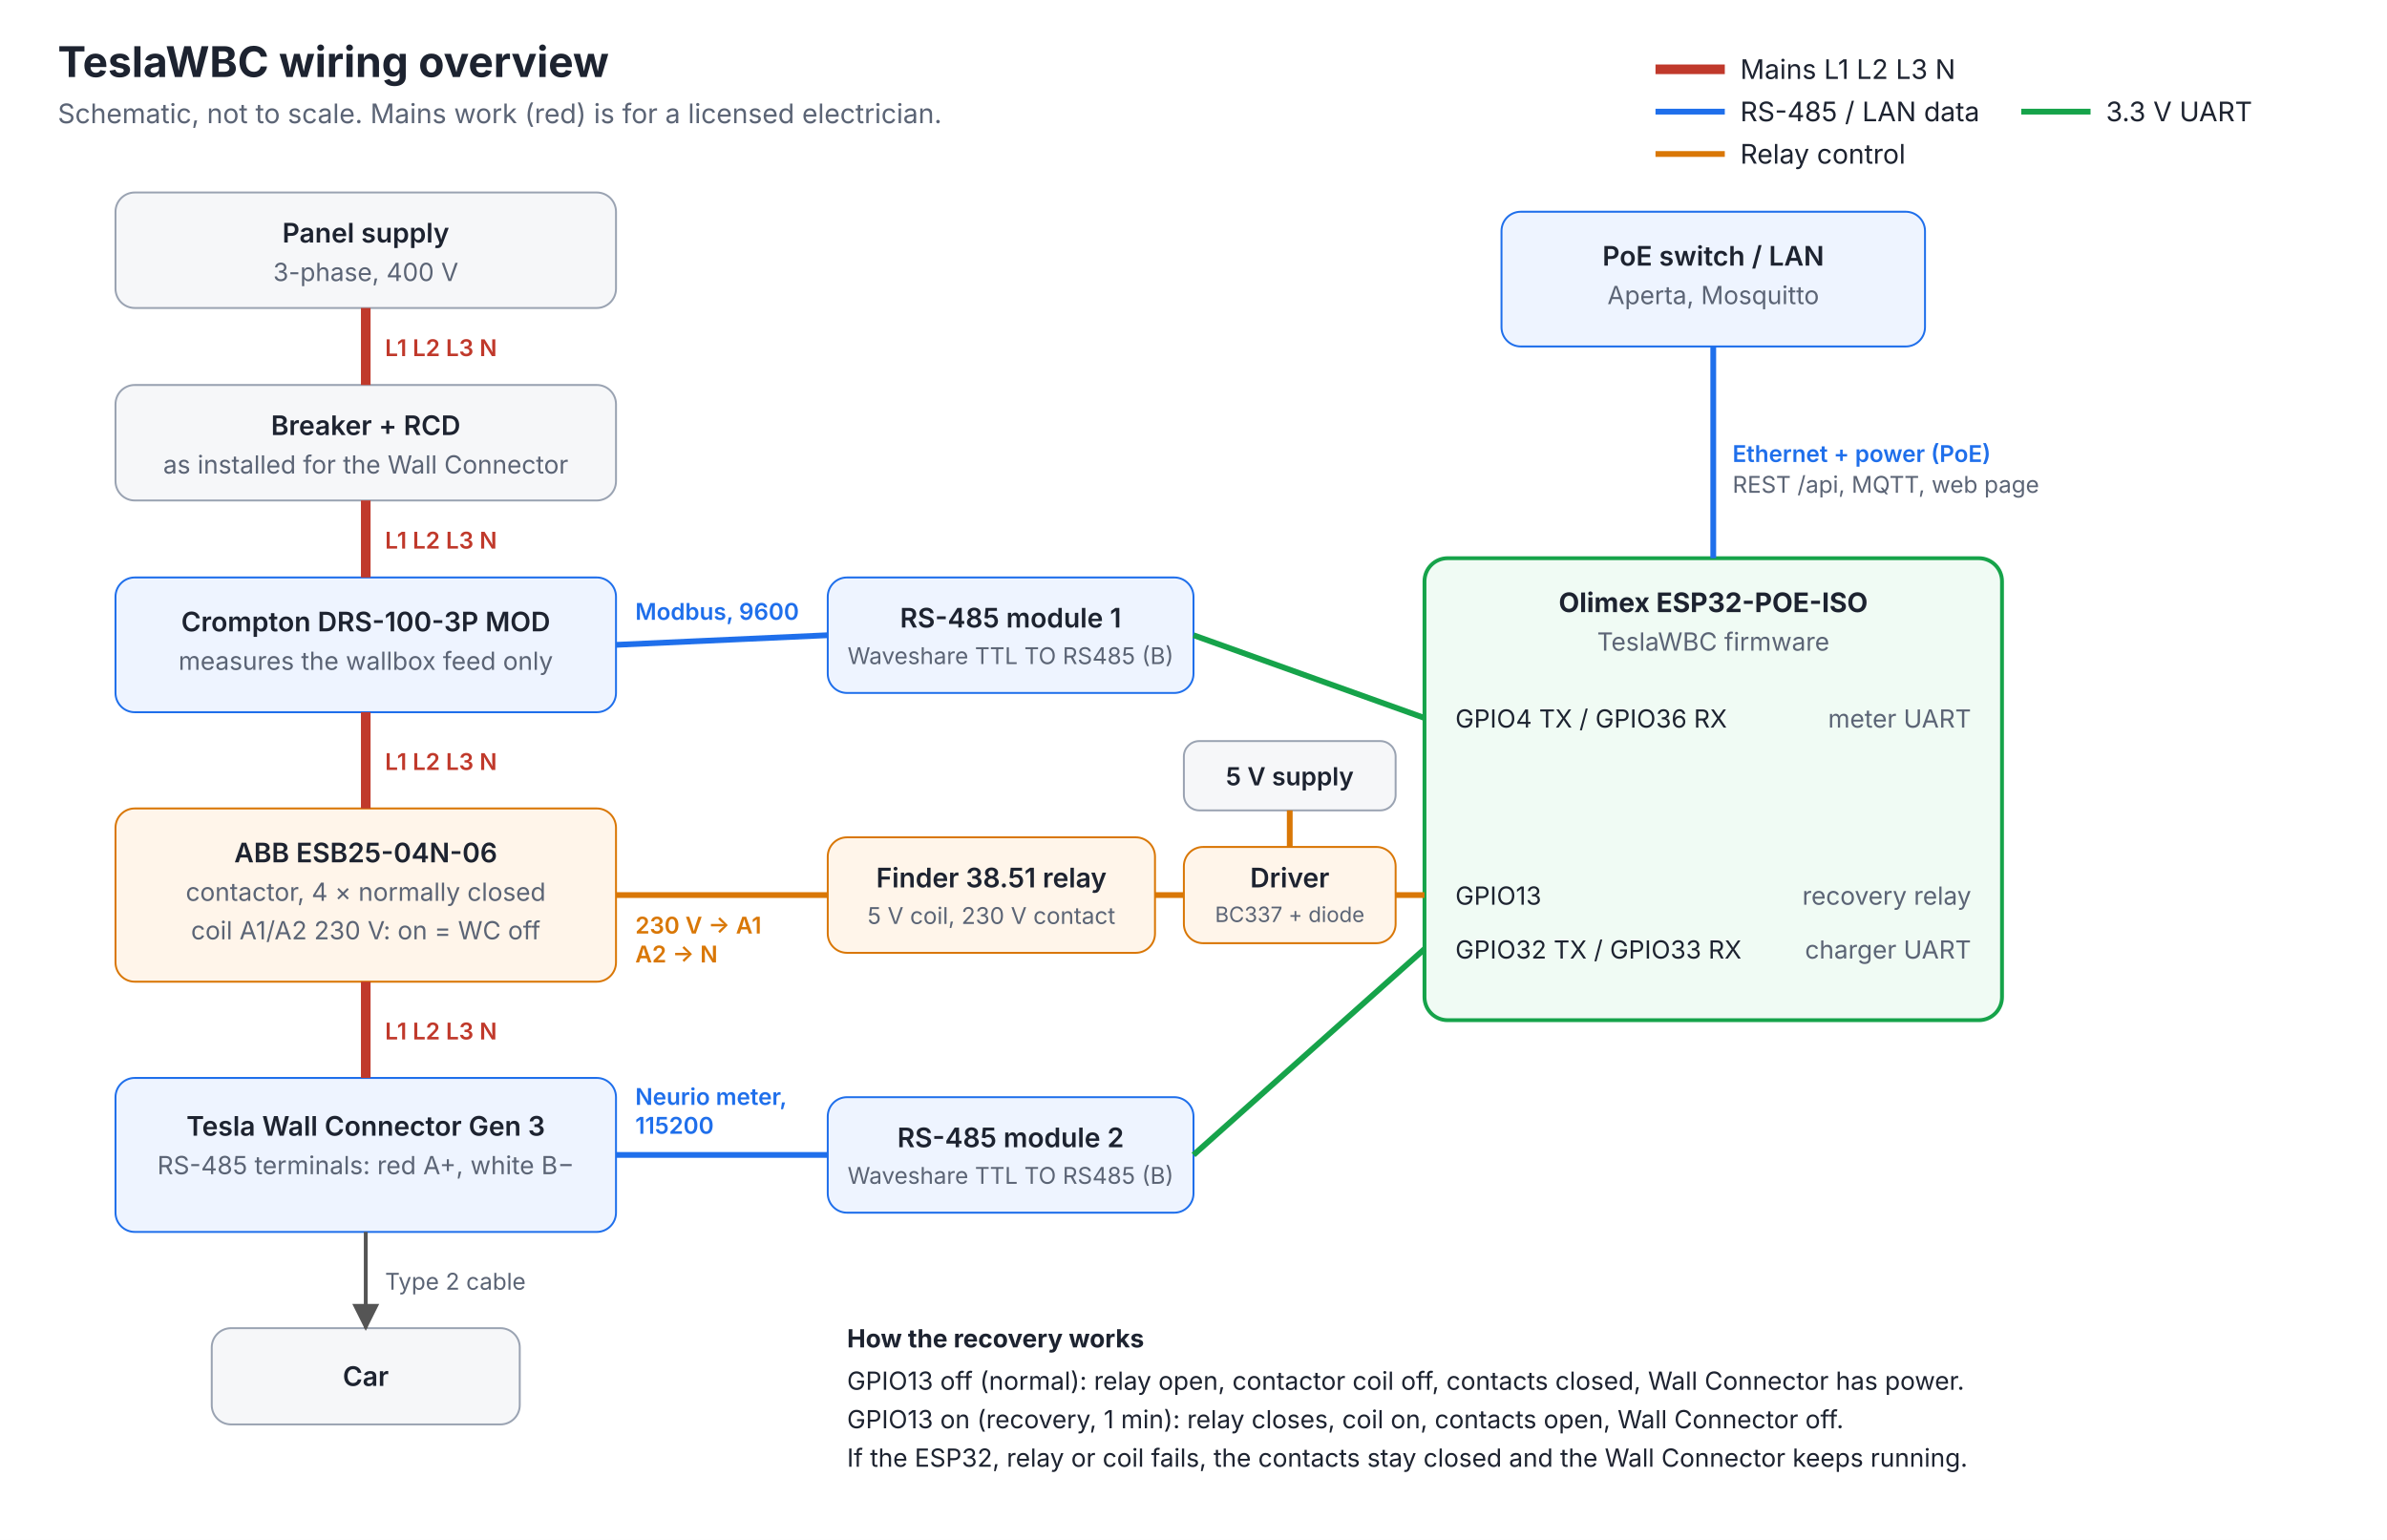
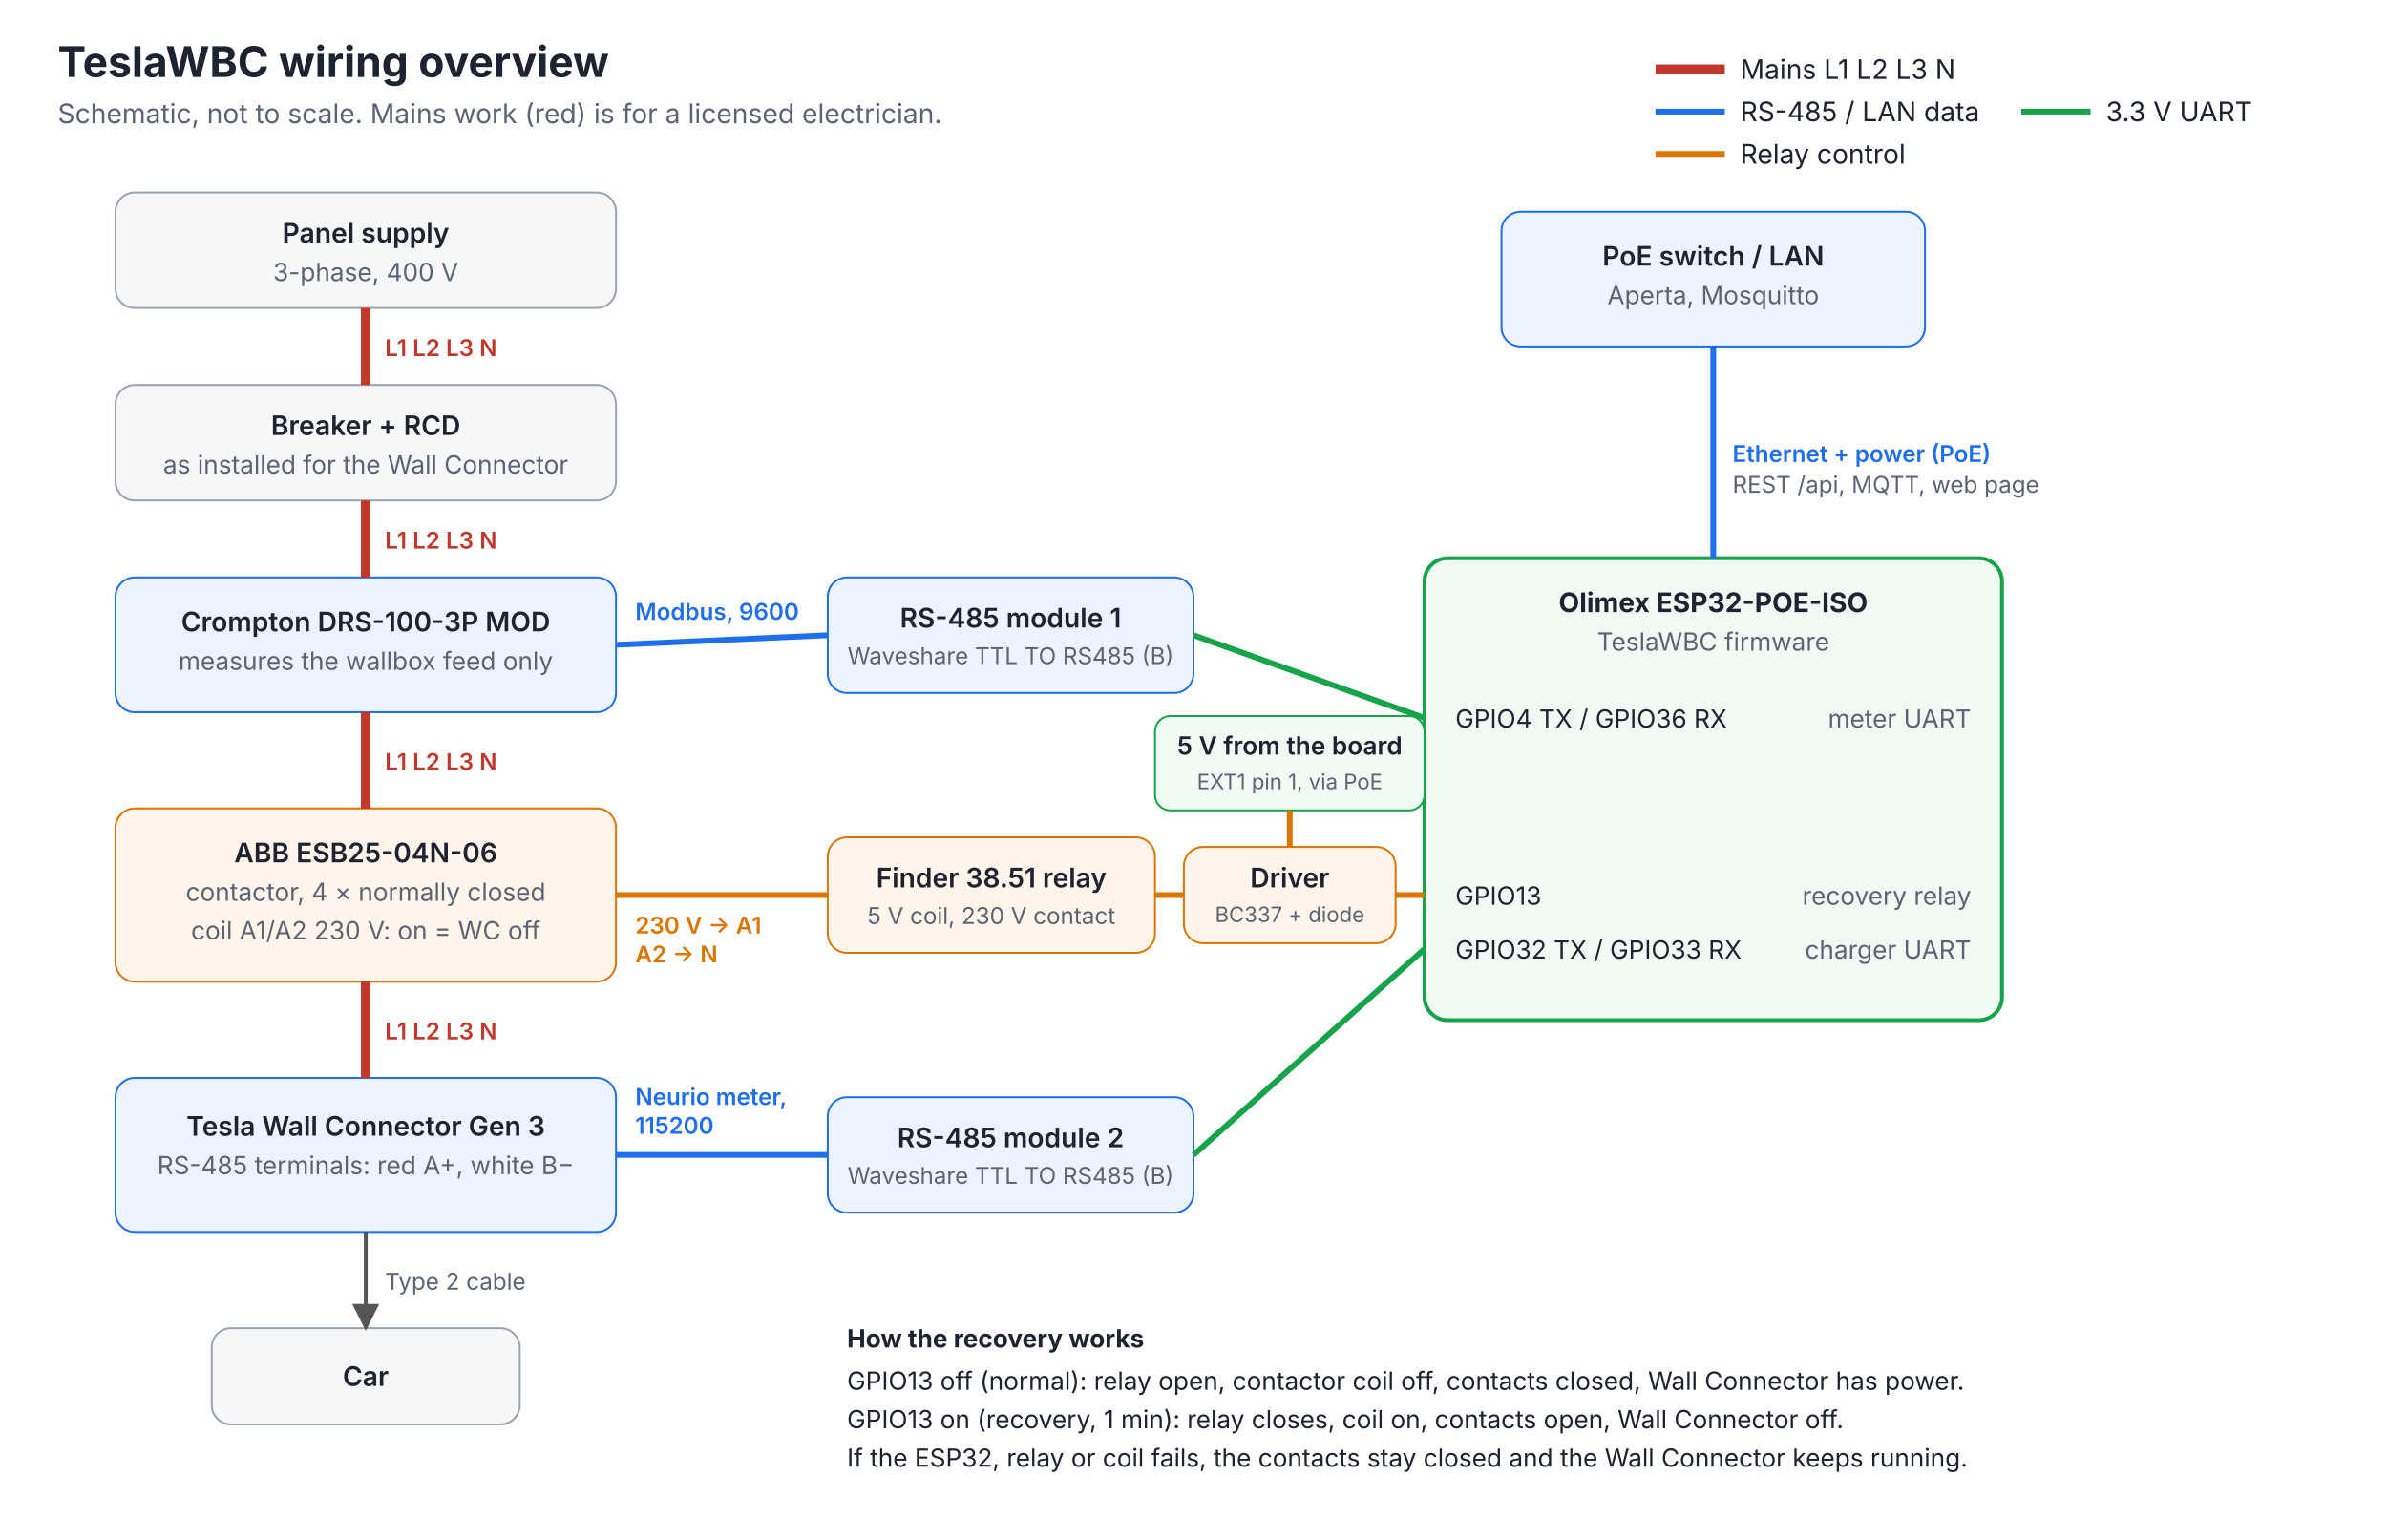
<svg xmlns="http://www.w3.org/2000/svg" viewBox="0 0 1240 800" width="1240" height="800" font-family="Inter, Segoe UI, Arial, sans-serif" font-size="14">
  <defs>
    <marker id="arr" viewBox="0 0 10 10" refX="9" refY="5" markerWidth="7" markerHeight="7" orient="auto">
      <path d="M0,0 L10,5 L0,10 z" fill="#555" />
    </marker>
  </defs>
  <rect width="1240" height="800" fill="#ffffff" />
  <text x="30" y="40" font-size="22" font-weight="700" fill="#1d2330">TeslaWBC wiring overview</text>
  <text x="30" y="64" fill="#5b6475">Schematic, not to scale. Mains work (red) is for a licensed electrician.</text>
  <g transform="translate(860,28)">
    <line x1="0" y1="8" x2="36" y2="8" stroke="#c0392b" stroke-width="5" />
    <text x="44" y="13" fill="#1d2330">Mains L1 L2 L3 N</text>
    <line x1="0" y1="30" x2="36" y2="30" stroke="#1f6feb" stroke-width="3" />
    <text x="44" y="35" fill="#1d2330">RS-485 / LAN data</text>
    <line x1="0" y1="52" x2="36" y2="52" stroke="#d97706" stroke-width="3" />
    <text x="44" y="57" fill="#1d2330">Relay control</text>
    <line x1="190" y1="30" x2="226" y2="30" stroke="#16a34a" stroke-width="3" />
    <text x="234" y="35" fill="#1d2330">3.3 V UART</text>
  </g>
  <g font-weight="600" fill="#1d2330">
    <rect x="60" y="100" width="260" height="60" rx="10" fill="#f6f7f9" stroke="#9aa3b2" />
    <text x="190" y="126" text-anchor="middle">Panel supply</text>
    <text x="190" y="146" text-anchor="middle" font-weight="400" fill="#5b6475" font-size="13">3-phase, 400 V</text>
    <rect x="60" y="200" width="260" height="60" rx="10" fill="#f6f7f9" stroke="#9aa3b2" />
    <text x="190" y="226" text-anchor="middle">Breaker + RCD</text>
    <text x="190" y="246" text-anchor="middle" font-weight="400" fill="#5b6475" font-size="13">as installed for the Wall Connector</text>
    <rect x="60" y="300" width="260" height="70" rx="10" fill="#eef4ff" stroke="#1f6feb" />
    <text x="190" y="328" text-anchor="middle">Crompton DRS-100-3P MOD</text>
    <text x="190" y="348" text-anchor="middle" font-weight="400" fill="#5b6475" font-size="13">measures the wallbox feed only</text>
    <rect x="60" y="420" width="260" height="90" rx="10" fill="#fff5ea" stroke="#d97706" />
    <text x="190" y="448" text-anchor="middle">ABB ESB25-04N-06</text>
    <text x="190" y="468" text-anchor="middle" font-weight="400" fill="#5b6475" font-size="13">contactor, 4 × normally closed</text>
    <text x="190" y="488" text-anchor="middle" font-weight="400" fill="#5b6475" font-size="13">coil A1/A2 230 V: on = WC off</text>
    <rect x="60" y="560" width="260" height="80" rx="10" fill="#eef4ff" stroke="#1f6feb" />
    <text x="190" y="590" text-anchor="middle">Tesla Wall Connector Gen 3</text>
    <text x="190" y="610" text-anchor="middle" font-weight="400" fill="#5b6475" font-size="13">RS-485 terminals: red A+, white B−</text>
    <rect x="110" y="690" width="160" height="50" rx="10" fill="#f6f7f9" stroke="#9aa3b2" />
    <text x="190" y="720" text-anchor="middle">Car</text>
  </g>
  <g stroke="#c0392b" stroke-width="5">
    <line x1="190" y1="160" x2="190" y2="200" />
    <line x1="190" y1="260" x2="190" y2="300" />
    <line x1="190" y1="370" x2="190" y2="420" />
    <line x1="190" y1="510" x2="190" y2="560" />
  </g>
  <g fill="#c0392b" font-size="12" font-weight="600">
    <text x="200" y="185">L1 L2 L3 N</text>
    <text x="200" y="285">L1 L2 L3 N</text>
    <text x="200" y="400">L1 L2 L3 N</text>
    <text x="200" y="540">L1 L2 L3 N</text>
  </g>
  <line x1="190" y1="640" x2="190" y2="690" stroke="#555" stroke-width="2" marker-end="url(#arr)" />
  <text x="200" y="670" fill="#5b6475" font-size="12">Type 2 cable</text>
  <rect x="740" y="290" width="300" height="240" rx="12" fill="#f0fbf4" stroke="#16a34a" stroke-width="2" />
  <text x="890" y="318" text-anchor="middle" font-weight="700" fill="#1d2330">Olimex ESP32-POE-ISO</text>
  <text x="890" y="338" text-anchor="middle" fill="#5b6475" font-size="13">TeslaWBC firmware</text>
  <g font-size="13" fill="#1d2330">
    <text x="756" y="378">GPIO4 TX / GPIO36 RX</text>
    <text x="1024" y="378" text-anchor="end" fill="#5b6475">meter UART</text>
    <text x="756" y="470">GPIO13</text>
    <text x="1024" y="470" text-anchor="end" fill="#5b6475">recovery relay</text>
    <text x="756" y="498">GPIO32 TX / GPIO33 RX</text>
    <text x="1024" y="498" text-anchor="end" fill="#5b6475">charger UART</text>
  </g>
  <rect x="780" y="110" width="220" height="70" rx="10" fill="#eef4ff" stroke="#1f6feb" />
  <text x="890" y="138" text-anchor="middle" font-weight="600" fill="#1d2330">PoE switch / LAN</text>
  <text x="890" y="158" text-anchor="middle" fill="#5b6475" font-size="13">Aperta, Mosquitto</text>
  <line x1="890" y1="180" x2="890" y2="290" stroke="#1f6feb" stroke-width="3" />
  <text x="900" y="240" fill="#1f6feb" font-size="12" font-weight="600">Ethernet + power (PoE)</text>
  <text x="900" y="256" fill="#5b6475" font-size="12">REST /api, MQTT, web page</text>
  <rect x="430" y="300" width="190" height="60" rx="10" fill="#eef4ff" stroke="#1f6feb" />
  <text x="525" y="326" text-anchor="middle" font-weight="600" fill="#1d2330">RS-485 module 1</text>
  <text x="525" y="345" text-anchor="middle" fill="#5b6475" font-size="12">Waveshare TTL TO RS485 (B)</text>
  <rect x="430" y="570" width="190" height="60" rx="10" fill="#eef4ff" stroke="#1f6feb" />
  <text x="525" y="596" text-anchor="middle" font-weight="600" fill="#1d2330">RS-485 module 2</text>
  <text x="525" y="615" text-anchor="middle" fill="#5b6475" font-size="12">Waveshare TTL TO RS485 (B)</text>
  <rect x="430" y="435" width="170" height="60" rx="10" fill="#fff5ea" stroke="#d97706" />
  <text x="515" y="461" text-anchor="middle" font-weight="600" fill="#1d2330">Finder 38.51 relay</text>
  <text x="515" y="480" text-anchor="middle" fill="#5b6475" font-size="12">5 V coil, 230 V contact</text>
  <rect x="615" y="440" width="110" height="50" rx="10" fill="#fff5ea" stroke="#d97706" />
  <text x="670" y="461" text-anchor="middle" font-weight="600" fill="#1d2330">Driver</text>
  <text x="670" y="479" text-anchor="middle" fill="#5b6475" font-size="11">BC337 + diode</text>
-   <rect x="615" y="385" width="110" height="36" rx="8" fill="#f6f7f9" stroke="#9aa3b2" />
-   <text x="670" y="408" text-anchor="middle" font-weight="600" fill="#1d2330" font-size="13">5 V supply</text>
+   <rect x="600" y="372" width="140" height="49" rx="8" fill="#f0fbf4" stroke="#16a34a" />
+   <text x="670" y="392" text-anchor="middle" font-weight="600" fill="#1d2330" font-size="13">5 V from the board</text>
+   <text x="670" y="410" text-anchor="middle" fill="#5b6475" font-size="11">EXT1 pin 1, via PoE</text>
  <g stroke="#16a34a" stroke-width="3" fill="none">
    <path d="M740 373 L620 330" />
    <path d="M740 493 L620 600" />
  </g>
  <g stroke="#1f6feb" stroke-width="3" fill="none">
    <line x1="430" y1="330" x2="320" y2="335" />
    <line x1="430" y1="600" x2="320" y2="600" />
  </g>
  <g stroke="#d97706" stroke-width="3" fill="none">
    <line x1="740" y1="465" x2="725" y2="465" />
    <line x1="615" y1="465" x2="600" y2="465" />
    <line x1="430" y1="465" x2="320" y2="465" />
    <line x1="670" y1="421" x2="670" y2="440" />
  </g>
  <g font-size="12" font-weight="600">
    <text x="330" y="322" fill="#1f6feb">Modbus, 9600</text>
    <text x="330" y="574" fill="#1f6feb">Neurio meter,</text>
    <text x="330" y="589" fill="#1f6feb">115200</text>
    <text x="330" y="485" fill="#d97706">230 V → A1</text>
    <text x="330" y="500" fill="#d97706">A2 → N</text>
  </g>
  <g font-size="13" fill="#1d2330">
    <text x="440" y="700" font-weight="700">How the recovery works</text>
    <text x="440" y="722">GPIO13 off (normal): relay open, contactor coil off, contacts closed, Wall Connector has power.</text>
    <text x="440" y="742">GPIO13 on (recovery, 1 min): relay closes, coil on, contacts open, Wall Connector off.</text>
    <text x="440" y="762">If the ESP32, relay or coil fails, the contacts stay closed and the Wall Connector keeps running.</text>
  </g>
</svg>
